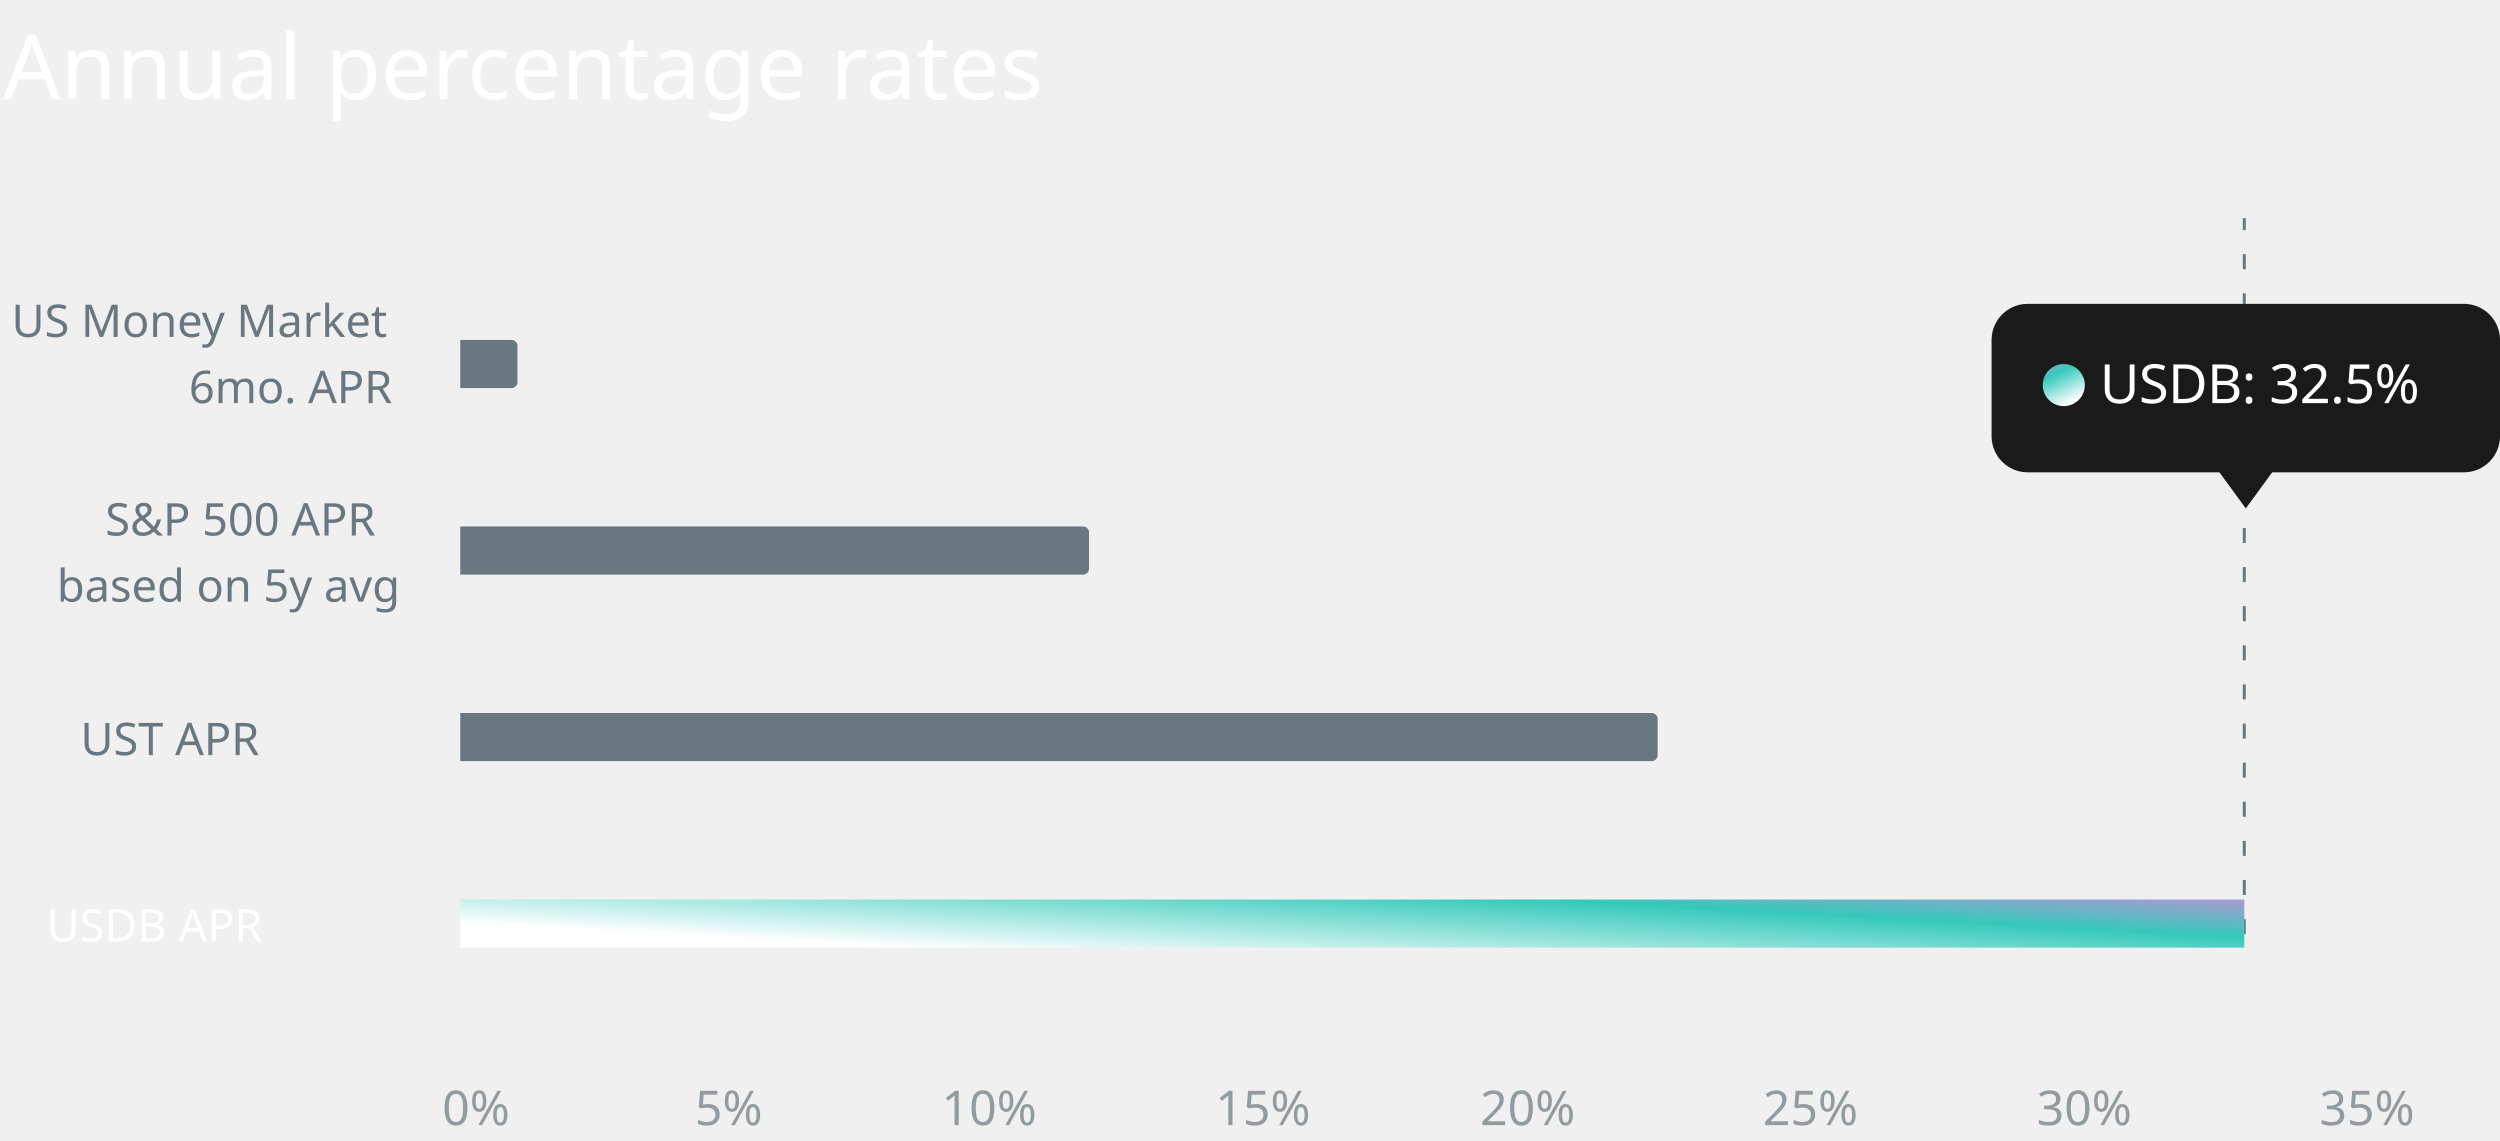
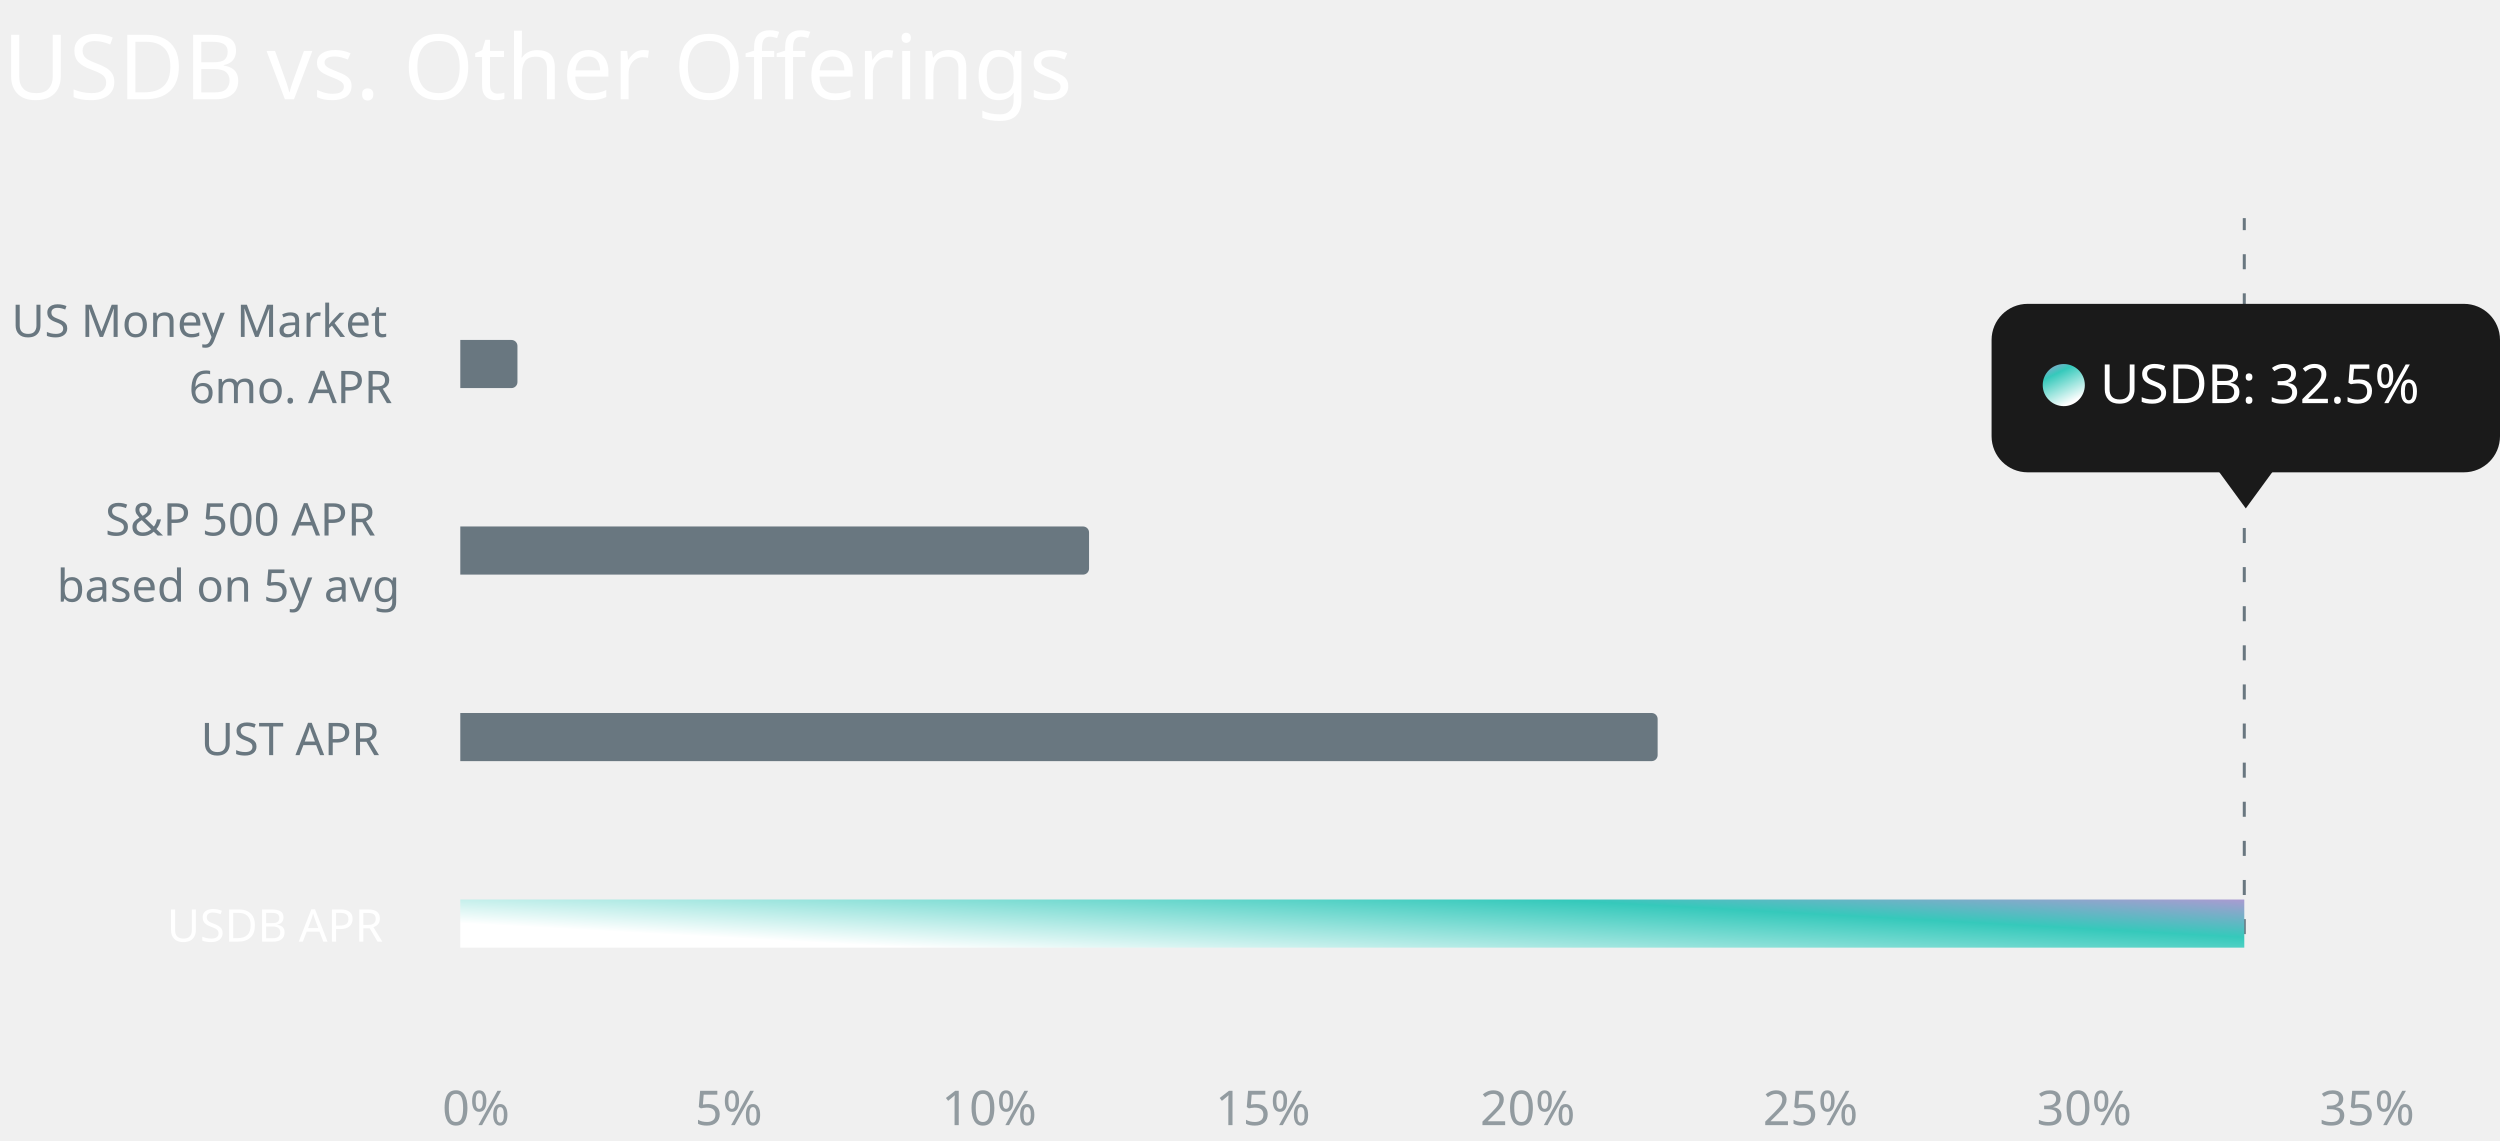
<svg xmlns="http://www.w3.org/2000/svg" width="831" height="379" viewBox="0 0 831 379">
  <defs>
    <linearGradient id="linear-gradient" x1="0.5" y1="1" x2="0" gradientUnits="objectBoundingBox">
      <stop offset="0" stop-color="#fff" />
      <stop offset="0.689" stop-color="#35c9bb" />
      <stop offset="1" stop-color="#a99bd1" />
    </linearGradient>
  </defs>
  <g id="Group_12243" data-name="Group 12243" transform="translate(-915 -1829)">
    <g id="Group_12241" data-name="Group 12241" transform="translate(7 21)">
      <line id="Line_302" data-name="Line 302" y1="238" transform="translate(1654 1880.5)" fill="none" stroke="#697780" stroke-width="1" stroke-dasharray="5 8" />
      <rect id="Rectangle_561" data-name="Rectangle 561" width="169" height="56" rx="12" transform="translate(1570 1909)" fill="#1a1a1a" />
      <path id="Polygon_1" data-name="Polygon 1" d="M9.5,0,19,13H0Z" transform="translate(1664 1977) rotate(180)" fill="#1a1a1a" />
      <g id="Group_11541" data-name="Group 11541" transform="translate(1601.342 1922.228)">
        <circle id="Ellipse_326" data-name="Ellipse 326" cx="7" cy="7" r="7" transform="translate(-14.341 6.773)" fill="url(#linear-gradient)" />
        <text id="USDB:_32.5_" data-name="USDB: 32.5%" transform="translate(4.658 19.773)" fill="#fff" stroke="rgba(0,0,0,0)" stroke-width="1" font-size="18" font-family="SegoeUI, Segoe UI" letter-spacing="-0.01em">
          <tspan x="0" y="0">USDB: 32.5%</tspan>
        </text>
      </g>
    </g>
    <g id="Group_12242" data-name="Group 12242" transform="translate(7 21)">
-       <text id="Annual_percentage_rates" data-name="Annual percentage rates" transform="translate(909 1841)" fill="#fff" stroke="rgba(0,0,0,0)" stroke-width="1" font-size="30" font-family="SegoeUI, Segoe UI">
-         <tspan x="0" y="0">Annual percentage rates</tspan>
+       <text id="usdb_vs_other_offerings" data-name="USDB vs. Other Offerings" transform="translate(909 1841)" fill="#fff" stroke="rgba(0,0,0,0)" stroke-width="1" font-size="30" font-family="SegoeUI, Segoe UI">
+         <tspan x="0" y="0">USDB vs. Other Offerings</tspan>
      </text>
      <g id="Group_11538" data-name="Group 11538" transform="translate(442 1313)">
        <text id="_0_" data-name="0%" transform="translate(613 869)" fill="#929ba0" stroke="rgba(0,0,0,0)" stroke-width="1" font-size="16" font-family="SegoeUI, Segoe UI">
          <tspan x="0" y="0">0%</tspan>
        </text>
        <text id="_15_" data-name="15%" transform="translate(870 869)" fill="#929ba0" stroke="rgba(0,0,0,0)" stroke-width="1" font-size="16" font-family="SegoeUI, Segoe UI">
          <tspan x="0" y="0">15%</tspan>
        </text>
        <text id="_20_" data-name="20%" transform="translate(958 869)" fill="#929ba0" stroke="rgba(0,0,0,0)" stroke-width="1" font-size="16" font-family="SegoeUI, Segoe UI">
          <tspan x="0" y="0">20%</tspan>
        </text>
        <text id="_25_" data-name="25%" transform="translate(1052 869)" fill="#929ba0" stroke="rgba(0,0,0,0)" stroke-width="1" font-size="16" font-family="SegoeUI, Segoe UI">
          <tspan x="0" y="0">25%</tspan>
        </text>
        <text id="_30_" data-name="30%" transform="translate(1143 869)" fill="#929ba0" stroke="rgba(0,0,0,0)" stroke-width="1" font-size="16" font-family="SegoeUI, Segoe UI">
          <tspan x="0" y="0">30%</tspan>
        </text>
        <text id="_5_" data-name="5%" transform="translate(697 869)" fill="#929ba0" stroke="rgba(0,0,0,0)" stroke-width="1" font-size="16" font-family="SegoeUI, Segoe UI">
          <tspan x="0" y="0">5%</tspan>
        </text>
        <text id="_10_" data-name="10%" transform="translate(779 869)" fill="#929ba0" stroke="rgba(0,0,0,0)" stroke-width="1" font-size="16" font-family="SegoeUI, Segoe UI">
          <tspan x="0" y="0">10%</tspan>
        </text>
        <text id="_35_" data-name="35%" transform="translate(1237 869)" fill="#929ba0" stroke="rgba(0,0,0,0)" stroke-width="1" font-size="16" font-family="SegoeUI, Segoe UI">
          <tspan x="0" y="0">35%</tspan>
        </text>
      </g>
      <g id="Group_12240" data-name="Group 12240">
-         <text id="USDB_APR" data-name="USDB APR" transform="translate(1035 2121)" fill="#fff" stroke="rgba(0,0,0,0)" stroke-width="1" font-size="15" font-family="SegoeUI, Segoe UI">
+         <text id="USDB_APR" data-name="USDB APR" transform="translate(1075 2121)" fill="#fff" stroke="rgba(0,0,0,0)" stroke-width="1" font-size="15" font-family="SegoeUI, Segoe UI">
          <tspan x="-111.497" y="0">USDB APR</tspan>
        </text>
        <g id="Group_12239" data-name="Group 12239">
          <g id="Group_11540" data-name="Group 11540" transform="translate(1654 2107) rotate(90)">
            <rect id="Rectangle_478" data-name="Rectangle 478" width="16" height="593" fill="url(#linear-gradient)" />
          </g>
          <g id="Group_11665" data-name="Group 11665" transform="translate(1459.643 2045) rotate(90)">
            <path id="Rectangle_478-2" data-name="Rectangle 478" d="M2,0H14a2,2,0,0,1,2,2V398a0,0,0,0,1,0,0H0a0,0,0,0,1,0,0V2A2,2,0,0,1,2,0Z" transform="translate(0 0.643)" fill="#697780" />
          </g>
          <g id="Group_11666" data-name="Group 11666" transform="translate(1080.557 1921) rotate(90)">
            <path id="Rectangle_478-3" data-name="Rectangle 478" d="M2,0H14a2,2,0,0,1,2,2V19a0,0,0,0,1,0,0H0a0,0,0,0,1,0,0V2A2,2,0,0,1,2,0Z" transform="translate(0 0.557)" fill="#697780" />
          </g>
          <g id="Group_11667" data-name="Group 11667" transform="translate(1225.32 1983) rotate(90)">
            <path id="Rectangle_478-4" data-name="Rectangle 478" d="M2,0H14a2,2,0,0,1,2,2V209a0,0,0,0,1,0,0H0a0,0,0,0,1,0,0V2A2,2,0,0,1,2,0Z" transform="translate(0 -44.68)" fill="#697780" />
          </g>
        </g>
-         <text id="UST_APR" data-name="UST APR" transform="translate(1035 2059)" fill="#697780" stroke="rgba(0,0,0,0)" stroke-width="1" font-size="15" font-family="SegoeUI, Segoe UI">
+         <text id="UST_APR" data-name="UST APR" transform="translate(1075 2059)" fill="#697780" stroke="rgba(0,0,0,0)" stroke-width="1" font-size="15" font-family="SegoeUI, Segoe UI">
          <tspan x="-100.239" y="0">UST APR</tspan>
        </text>
        <text id="S_P_500_APR_based_on_5y_avg" data-name="S&amp;P 500 APR  based on 5y avg" transform="translate(1035 1986)" fill="#697780" stroke="rgba(0,0,0,0)" stroke-width="1" font-size="15" font-family="SegoeUI, Segoe UI">
          <tspan x="-92.007" y="0">S&amp;P 500 APR </tspan>
          <tspan x="-108.091" y="22">based on 5y avg</tspan>
        </text>
        <text id="US_Money_Market_6mo._APR" data-name="US Money Market  6mo. APR" transform="translate(1035 1920)" fill="#697780" stroke="rgba(0,0,0,0)" stroke-width="1" font-size="15" font-family="SegoeUI, Segoe UI">
          <tspan x="-123.149" y="0">US Money Market </tspan>
          <tspan x="-64.204" y="22">6mo. APR</tspan>
        </text>
      </g>
    </g>
  </g>
</svg>
